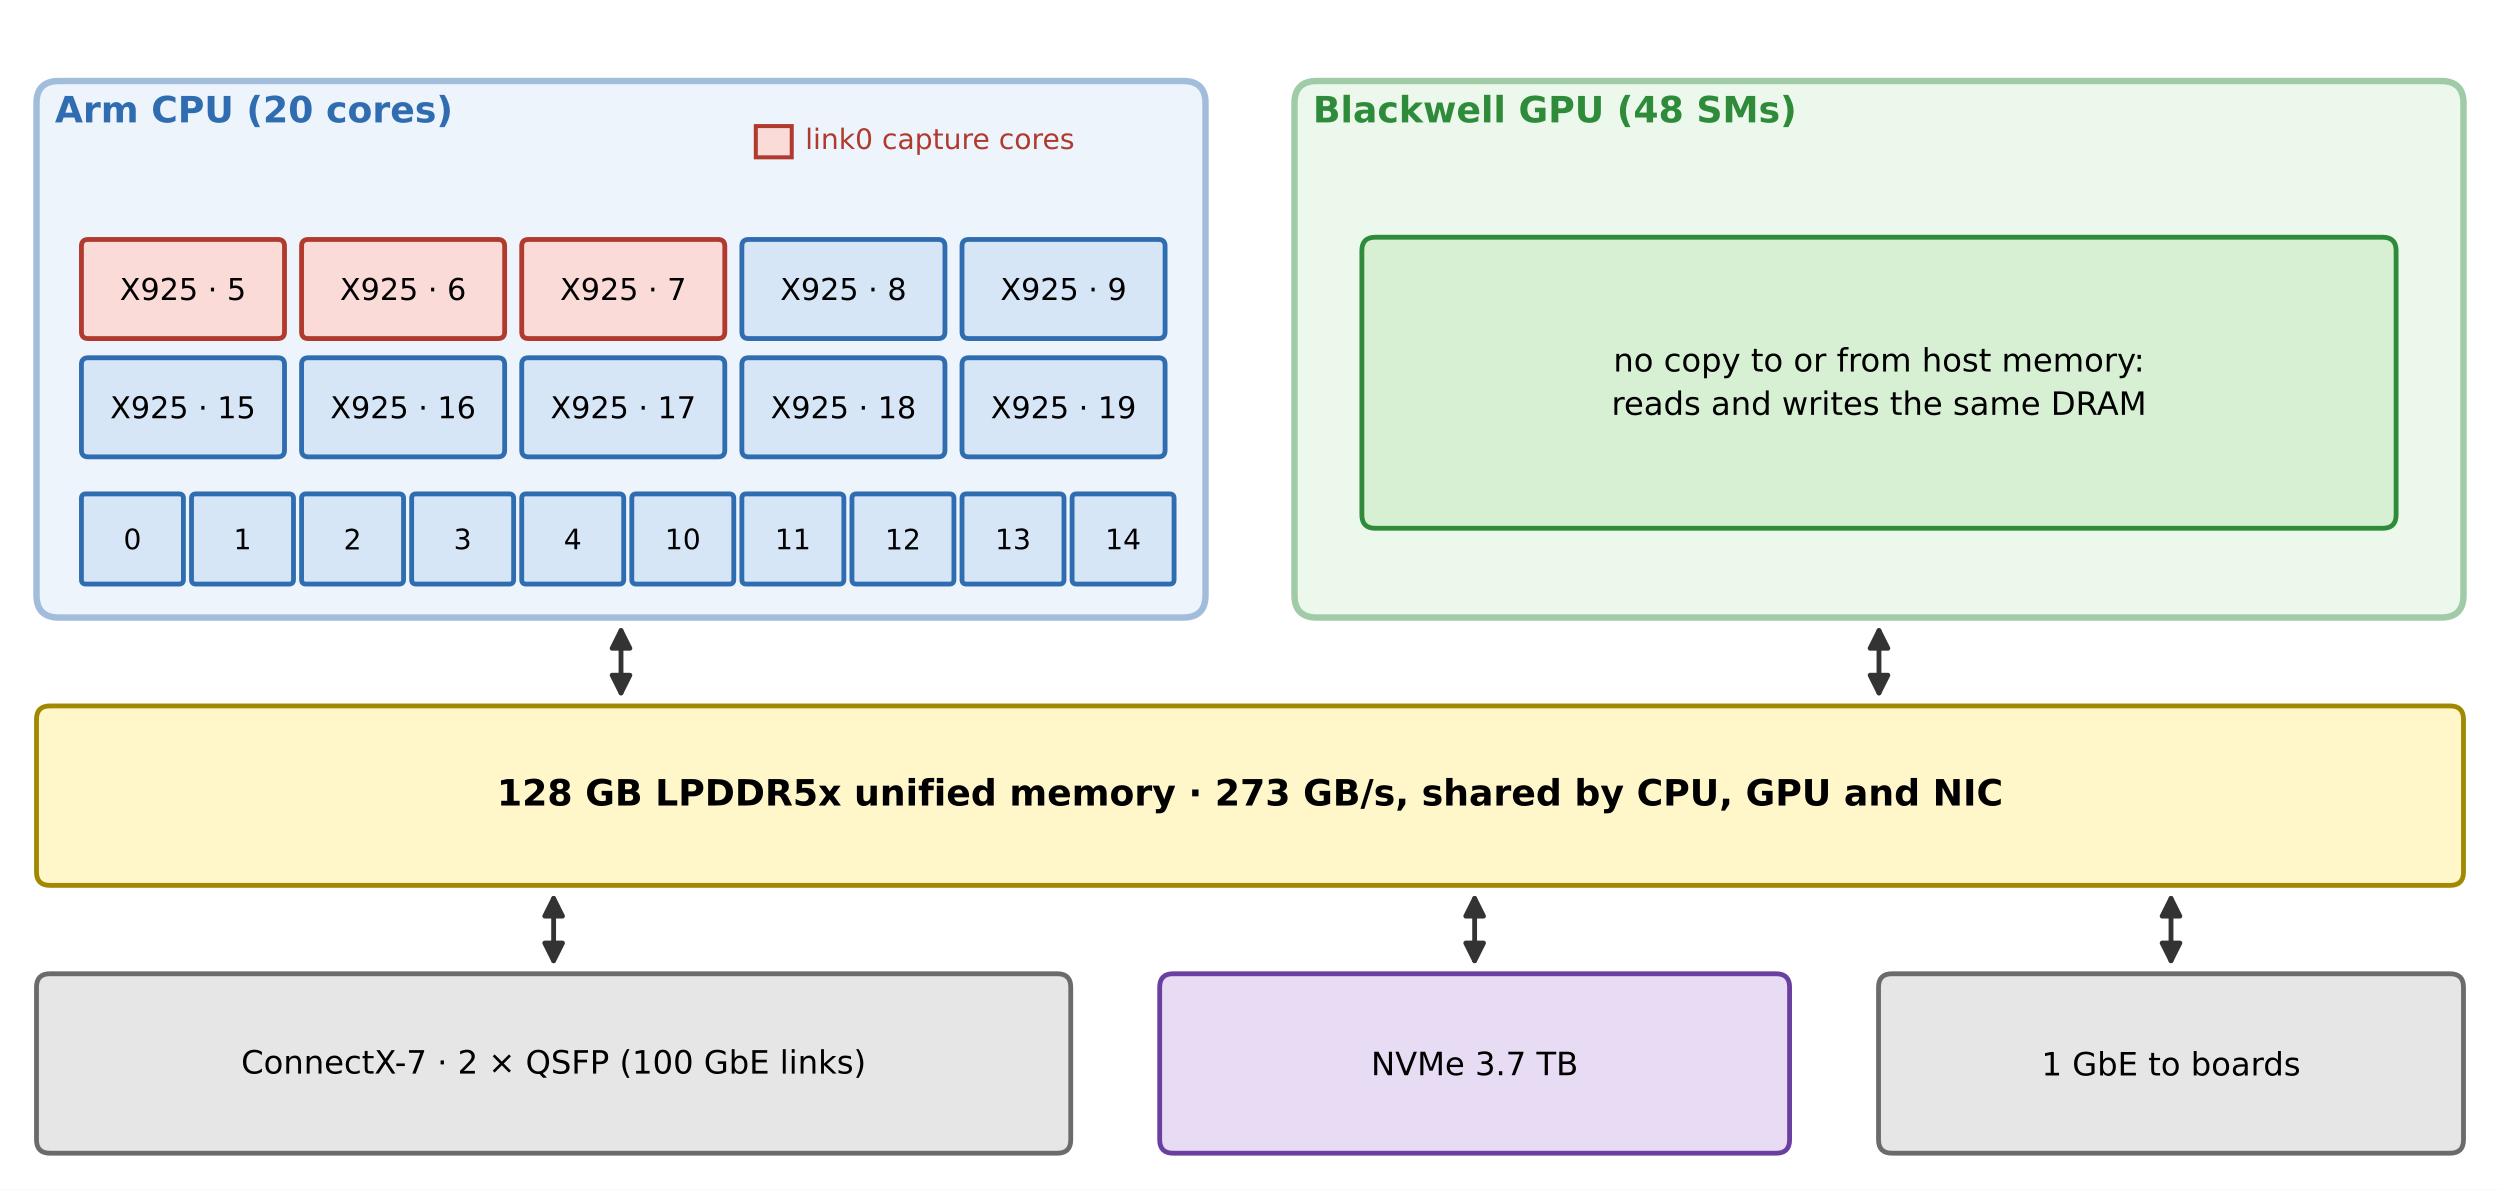
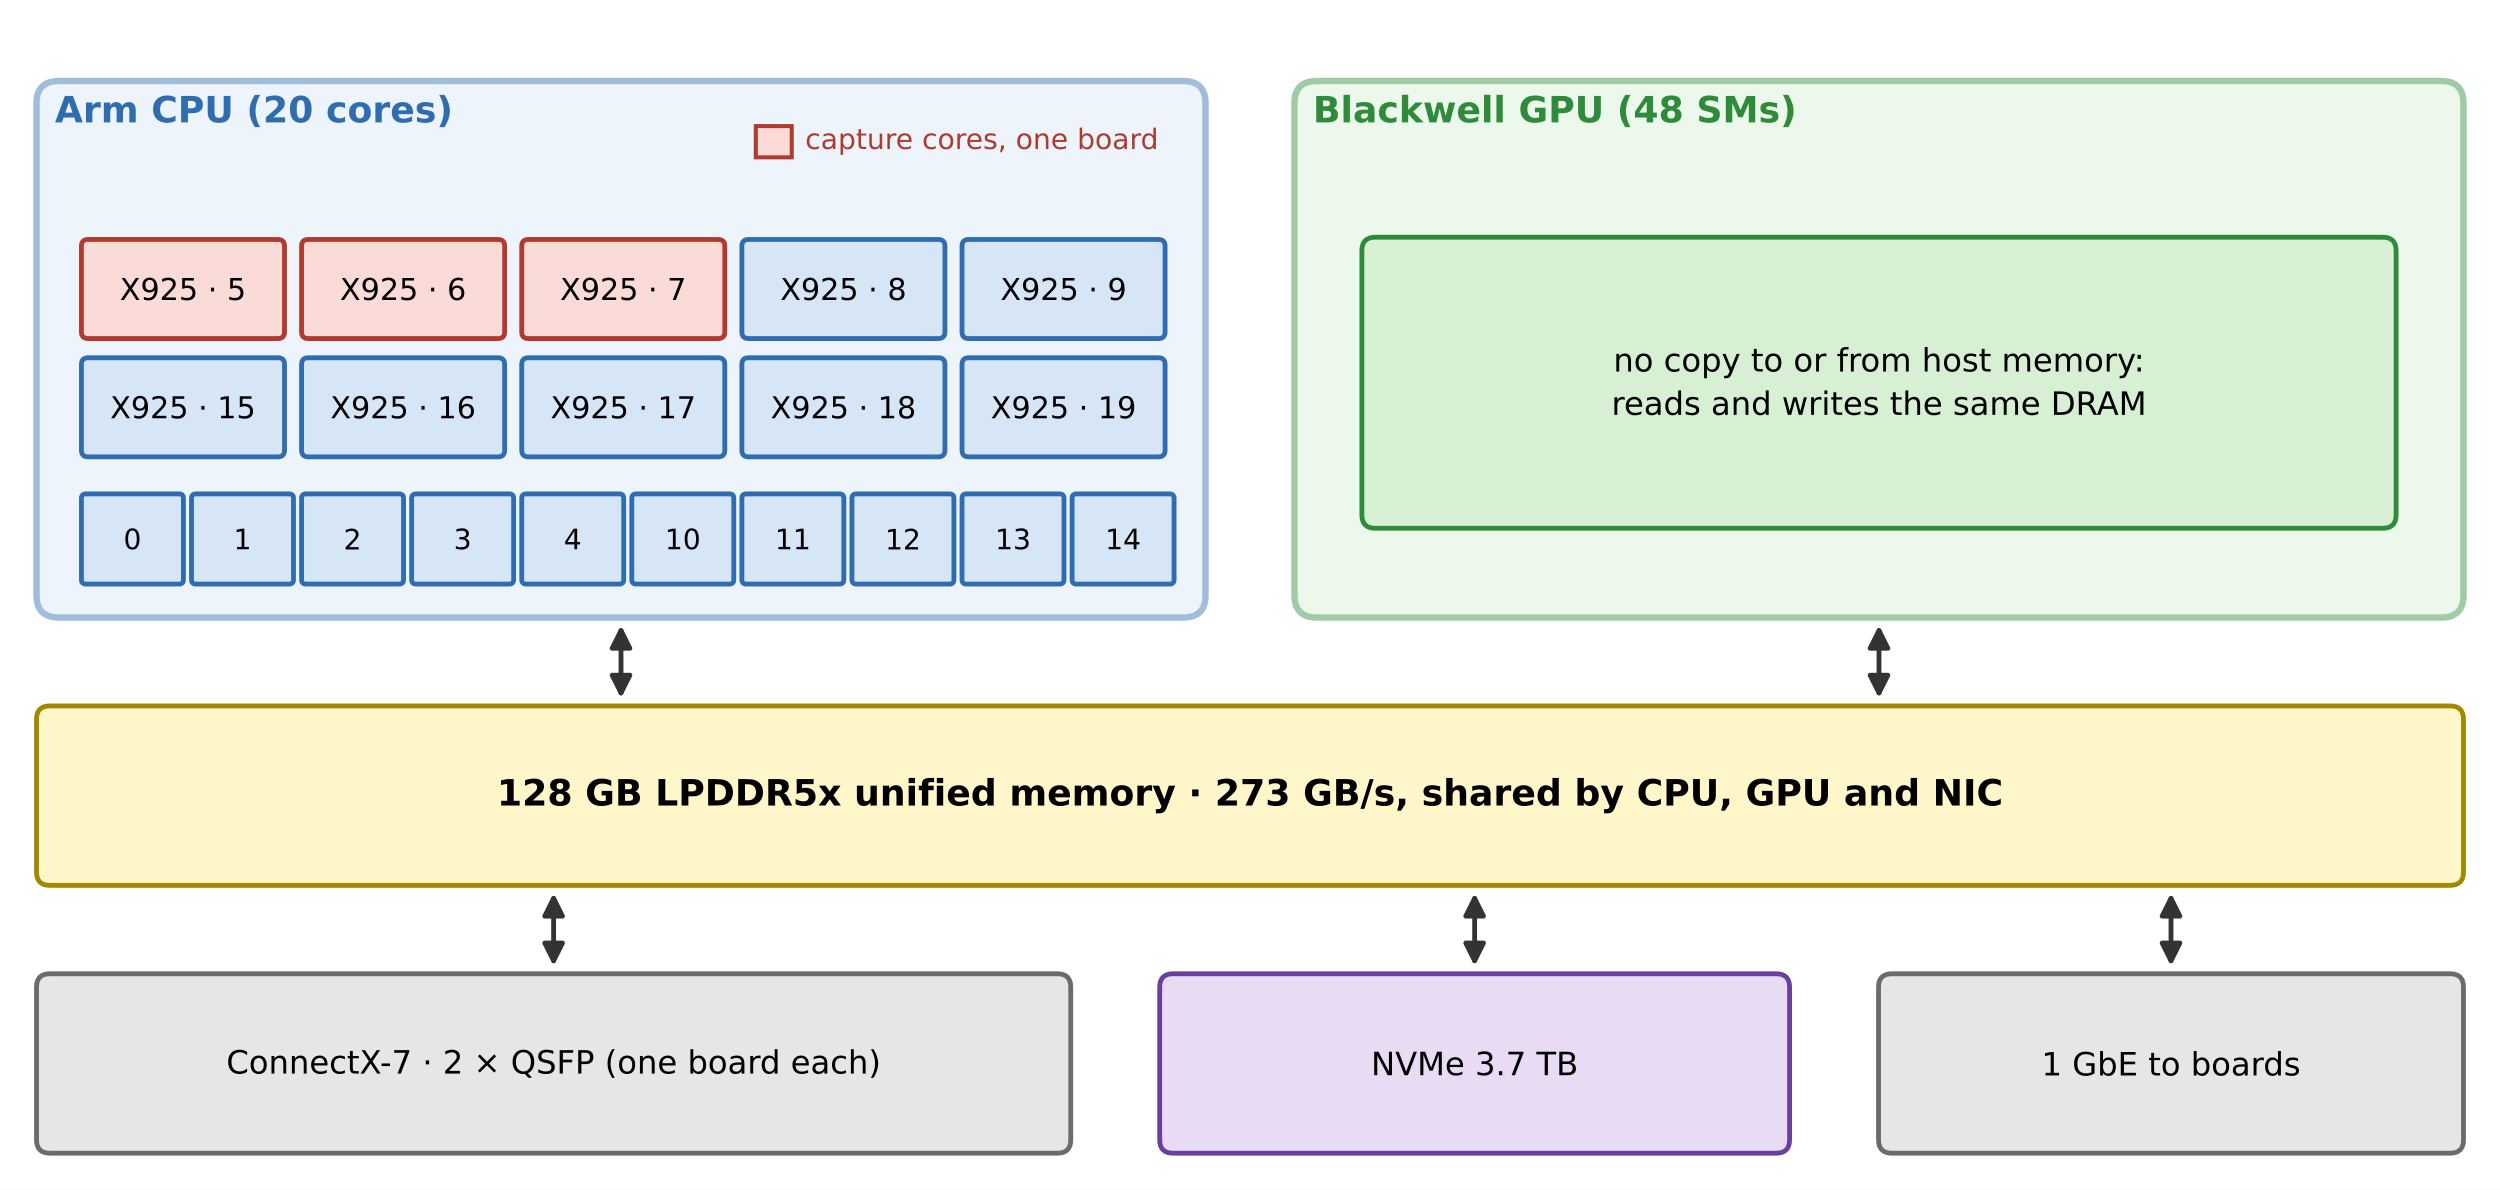
<svg xmlns="http://www.w3.org/2000/svg" xml:space="preserve" width="621pt" height="295.488pt" viewBox="0 0 621 295.488" version="1.1">
  <defs>
    <style type="text/css">*{stroke-linejoin: round; stroke-linecap: butt}</style>
  </defs>
  <g id="figure_1">
    <g id="patch_1">
      <path d="M 0 295.488  L 621 295.488  L 621 0  L 0 0  z " style="fill: #ffffff" />
    </g>
    <g id="axes_1">
      <g id="patch_2">
-         <path d="M 14.648 153.399  L 293.872 153.399  Q 299.452 153.399 299.452 147.855  L 299.452 25.665  Q 299.452 20.121 293.872 20.121  L 14.648 20.121  Q 9.068 20.121 9.068 25.665  L 9.068 147.855  Q 9.068 153.399 14.648 153.399  z " clip-path="url(#p9719fe77f3)" style="fill: #d6e6f7; opacity: 0.45; stroke: #2f6db0; stroke-width: 1.6; stroke-linejoin: miter" />
+         <path d="M 14.648 153.399  L 293.872 153.399  Q 299.452 153.399 299.452 147.855  L 299.452 25.665  Q 299.452 20.121 293.872 20.121  L 14.648 20.121  Q 9.068 20.121 9.068 25.665  L 9.068 147.855  Q 9.068 153.399 14.648 153.399  z " clip-path="url(#pc5ff3f2d1a)" style="fill: #d6e6f7; opacity: 0.45; stroke: #2f6db0; stroke-width: 1.6; stroke-linejoin: miter" />
      </g>
      <g id="patch_3">
-         <path d="M 21.902 84.099  L 68.998 84.099  Q 70.672 84.099 70.672 82.436  L 70.672 61.147  Q 70.672 59.484 68.998 59.484  L 21.902 59.484  Q 20.228 59.484 20.228 61.147  L 20.228 82.436  Q 20.228 84.099 21.902 84.099  z " clip-path="url(#p9719fe77f3)" style="fill: #fadbd8; stroke: #b03a2e; stroke-width: 1.2; stroke-linejoin: miter" />
+         <path d="M 21.902 84.099  L 68.998 84.099  Q 70.672 84.099 70.672 82.436  L 70.672 61.147  Q 70.672 59.484 68.998 59.484  L 21.902 59.484  Q 20.228 59.484 20.228 61.147  L 20.228 82.436  Q 20.228 84.099 21.902 84.099  z " clip-path="url(#pc5ff3f2d1a)" style="fill: #fadbd8; stroke: #b03a2e; stroke-width: 1.2; stroke-linejoin: miter" />
      </g>
      <g id="patch_4">
-         <path d="M 76.586 84.099  L 123.682 84.099  Q 125.356 84.099 125.356 82.436  L 125.356 61.147  Q 125.356 59.484 123.682 59.484  L 76.586 59.484  Q 74.912 59.484 74.912 61.147  L 74.912 82.436  Q 74.912 84.099 76.586 84.099  z " clip-path="url(#p9719fe77f3)" style="fill: #fadbd8; stroke: #b03a2e; stroke-width: 1.2; stroke-linejoin: miter" />
+         <path d="M 76.586 84.099  L 123.682 84.099  Q 125.356 84.099 125.356 82.436  L 125.356 61.147  Q 125.356 59.484 123.682 59.484  L 76.586 59.484  Q 74.912 59.484 74.912 61.147  L 74.912 82.436  Q 74.912 84.099 76.586 84.099  z " clip-path="url(#pc5ff3f2d1a)" style="fill: #fadbd8; stroke: #b03a2e; stroke-width: 1.2; stroke-linejoin: miter" />
      </g>
      <g id="patch_5">
-         <path d="M 131.27 84.099  L 178.366 84.099  Q 180.04 84.099 180.04 82.436  L 180.04 61.147  Q 180.04 59.484 178.366 59.484  L 131.27 59.484  Q 129.596 59.484 129.596 61.147  L 129.596 82.436  Q 129.596 84.099 131.27 84.099  z " clip-path="url(#p9719fe77f3)" style="fill: #fadbd8; stroke: #b03a2e; stroke-width: 1.2; stroke-linejoin: miter" />
+         <path d="M 131.27 84.099  L 178.366 84.099  Q 180.04 84.099 180.04 82.436  L 180.04 61.147  Q 180.04 59.484 178.366 59.484  L 131.27 59.484  Q 129.596 59.484 129.596 61.147  L 129.596 82.436  Q 129.596 84.099 131.27 84.099  z " clip-path="url(#pc5ff3f2d1a)" style="fill: #fadbd8; stroke: #b03a2e; stroke-width: 1.2; stroke-linejoin: miter" />
      </g>
      <g id="patch_6">
-         <path d="M 185.954 84.099  L 233.05 84.099  Q 234.724 84.099 234.724 82.436  L 234.724 61.147  Q 234.724 59.484 233.05 59.484  L 185.954 59.484  Q 184.28 59.484 184.28 61.147  L 184.28 82.436  Q 184.28 84.099 185.954 84.099  z " clip-path="url(#p9719fe77f3)" style="fill: #d6e6f7; stroke: #2f6db0; stroke-width: 1.2; stroke-linejoin: miter" />
+         <path d="M 185.954 84.099  L 233.05 84.099  Q 234.724 84.099 234.724 82.436  L 234.724 61.147  Q 234.724 59.484 233.05 59.484  L 185.954 59.484  Q 184.28 59.484 184.28 61.147  L 184.28 82.436  Q 184.28 84.099 185.954 84.099  z " clip-path="url(#pc5ff3f2d1a)" style="fill: #d6e6f7; stroke: #2f6db0; stroke-width: 1.2; stroke-linejoin: miter" />
      </g>
      <g id="patch_7">
-         <path d="M 240.638 84.099  L 287.734 84.099  Q 289.408 84.099 289.408 82.436  L 289.408 61.147  Q 289.408 59.484 287.734 59.484  L 240.638 59.484  Q 238.964 59.484 238.964 61.147  L 238.964 82.436  Q 238.964 84.099 240.638 84.099  z " clip-path="url(#p9719fe77f3)" style="fill: #d6e6f7; stroke: #2f6db0; stroke-width: 1.2; stroke-linejoin: miter" />
+         <path d="M 240.638 84.099  L 287.734 84.099  Q 289.408 84.099 289.408 82.436  L 289.408 61.147  Q 289.408 59.484 287.734 59.484  L 240.638 59.484  Q 238.964 59.484 238.964 61.147  L 238.964 82.436  Q 238.964 84.099 240.638 84.099  z " clip-path="url(#pc5ff3f2d1a)" style="fill: #d6e6f7; stroke: #2f6db0; stroke-width: 1.2; stroke-linejoin: miter" />
      </g>
      <g id="patch_8">
-         <path d="M 21.902 113.482  L 68.998 113.482  Q 70.672 113.482 70.672 111.819  L 70.672 90.53  Q 70.672 88.867 68.998 88.867  L 21.902 88.867  Q 20.228 88.867 20.228 90.53  L 20.228 111.819  Q 20.228 113.482 21.902 113.482  z " clip-path="url(#p9719fe77f3)" style="fill: #d6e6f7; stroke: #2f6db0; stroke-width: 1.2; stroke-linejoin: miter" />
+         <path d="M 21.902 113.482  L 68.998 113.482  Q 70.672 113.482 70.672 111.819  L 70.672 90.53  Q 70.672 88.867 68.998 88.867  L 21.902 88.867  Q 20.228 88.867 20.228 90.53  L 20.228 111.819  Q 20.228 113.482 21.902 113.482  z " clip-path="url(#pc5ff3f2d1a)" style="fill: #d6e6f7; stroke: #2f6db0; stroke-width: 1.2; stroke-linejoin: miter" />
      </g>
      <g id="patch_9">
-         <path d="M 76.586 113.482  L 123.682 113.482  Q 125.356 113.482 125.356 111.819  L 125.356 90.53  Q 125.356 88.867 123.682 88.867  L 76.586 88.867  Q 74.912 88.867 74.912 90.53  L 74.912 111.819  Q 74.912 113.482 76.586 113.482  z " clip-path="url(#p9719fe77f3)" style="fill: #d6e6f7; stroke: #2f6db0; stroke-width: 1.2; stroke-linejoin: miter" />
+         <path d="M 76.586 113.482  L 123.682 113.482  Q 125.356 113.482 125.356 111.819  L 125.356 90.53  Q 125.356 88.867 123.682 88.867  L 76.586 88.867  Q 74.912 88.867 74.912 90.53  L 74.912 111.819  Q 74.912 113.482 76.586 113.482  z " clip-path="url(#pc5ff3f2d1a)" style="fill: #d6e6f7; stroke: #2f6db0; stroke-width: 1.2; stroke-linejoin: miter" />
      </g>
      <g id="patch_10">
-         <path d="M 131.27 113.482  L 178.366 113.482  Q 180.04 113.482 180.04 111.819  L 180.04 90.53  Q 180.04 88.867 178.366 88.867  L 131.27 88.867  Q 129.596 88.867 129.596 90.53  L 129.596 111.819  Q 129.596 113.482 131.27 113.482  z " clip-path="url(#p9719fe77f3)" style="fill: #d6e6f7; stroke: #2f6db0; stroke-width: 1.2; stroke-linejoin: miter" />
+         <path d="M 131.27 113.482  L 178.366 113.482  Q 180.04 113.482 180.04 111.819  L 180.04 90.53  Q 180.04 88.867 178.366 88.867  L 131.27 88.867  Q 129.596 88.867 129.596 90.53  L 129.596 111.819  Q 129.596 113.482 131.27 113.482  z " clip-path="url(#pc5ff3f2d1a)" style="fill: #d6e6f7; stroke: #2f6db0; stroke-width: 1.2; stroke-linejoin: miter" />
      </g>
      <g id="patch_11">
-         <path d="M 185.954 113.482  L 233.05 113.482  Q 234.724 113.482 234.724 111.819  L 234.724 90.53  Q 234.724 88.867 233.05 88.867  L 185.954 88.867  Q 184.28 88.867 184.28 90.53  L 184.28 111.819  Q 184.28 113.482 185.954 113.482  z " clip-path="url(#p9719fe77f3)" style="fill: #d6e6f7; stroke: #2f6db0; stroke-width: 1.2; stroke-linejoin: miter" />
+         <path d="M 185.954 113.482  L 233.05 113.482  Q 234.724 113.482 234.724 111.819  L 234.724 90.53  Q 234.724 88.867 233.05 88.867  L 185.954 88.867  Q 184.28 88.867 184.28 90.53  L 184.28 111.819  Q 184.28 113.482 185.954 113.482  z " clip-path="url(#pc5ff3f2d1a)" style="fill: #d6e6f7; stroke: #2f6db0; stroke-width: 1.2; stroke-linejoin: miter" />
      </g>
      <g id="patch_12">
-         <path d="M 240.638 113.482  L 287.734 113.482  Q 289.408 113.482 289.408 111.819  L 289.408 90.53  Q 289.408 88.867 287.734 88.867  L 240.638 88.867  Q 238.964 88.867 238.964 90.53  L 238.964 111.819  Q 238.964 113.482 240.638 113.482  z " clip-path="url(#p9719fe77f3)" style="fill: #d6e6f7; stroke: #2f6db0; stroke-width: 1.2; stroke-linejoin: miter" />
+         <path d="M 240.638 113.482  L 287.734 113.482  Q 289.408 113.482 289.408 111.819  L 289.408 90.53  Q 289.408 88.867 287.734 88.867  L 240.638 88.867  Q 238.964 88.867 238.964 90.53  L 238.964 111.819  Q 238.964 113.482 240.638 113.482  z " clip-path="url(#pc5ff3f2d1a)" style="fill: #d6e6f7; stroke: #2f6db0; stroke-width: 1.2; stroke-linejoin: miter" />
      </g>
      <g id="patch_13">
-         <path d="M 21.344 145.083  L 44.446 145.083  Q 45.562 145.083 45.562 143.974  L 45.562 123.794  Q 45.562 122.685 44.446 122.685  L 21.344 122.685  Q 20.228 122.685 20.228 123.794  L 20.228 143.974  Q 20.228 145.083 21.344 145.083  z " clip-path="url(#p9719fe77f3)" style="fill: #d6e6f7; stroke: #2f6db0; stroke-width: 1.2; stroke-linejoin: miter" />
+         <path d="M 21.344 145.083  L 44.446 145.083  Q 45.562 145.083 45.562 143.974  L 45.562 123.794  Q 45.562 122.685 44.446 122.685  L 21.344 122.685  Q 20.228 122.685 20.228 123.794  L 20.228 143.974  Q 20.228 145.083 21.344 145.083  z " clip-path="url(#pc5ff3f2d1a)" style="fill: #d6e6f7; stroke: #2f6db0; stroke-width: 1.2; stroke-linejoin: miter" />
      </g>
      <g id="patch_14">
-         <path d="M 48.686 145.083  L 71.788 145.083  Q 72.904 145.083 72.904 143.974  L 72.904 123.794  Q 72.904 122.685 71.788 122.685  L 48.686 122.685  Q 47.57 122.685 47.57 123.794  L 47.57 143.974  Q 47.57 145.083 48.686 145.083  z " clip-path="url(#p9719fe77f3)" style="fill: #d6e6f7; stroke: #2f6db0; stroke-width: 1.2; stroke-linejoin: miter" />
+         <path d="M 48.686 145.083  L 71.788 145.083  Q 72.904 145.083 72.904 143.974  L 72.904 123.794  Q 72.904 122.685 71.788 122.685  L 48.686 122.685  Q 47.57 122.685 47.57 123.794  L 47.57 143.974  Q 47.57 145.083 48.686 145.083  z " clip-path="url(#pc5ff3f2d1a)" style="fill: #d6e6f7; stroke: #2f6db0; stroke-width: 1.2; stroke-linejoin: miter" />
      </g>
      <g id="patch_15">
-         <path d="M 76.028 145.083  L 99.13 145.083  Q 100.246 145.083 100.246 143.974  L 100.246 123.794  Q 100.246 122.685 99.13 122.685  L 76.028 122.685  Q 74.912 122.685 74.912 123.794  L 74.912 143.974  Q 74.912 145.083 76.028 145.083  z " clip-path="url(#p9719fe77f3)" style="fill: #d6e6f7; stroke: #2f6db0; stroke-width: 1.2; stroke-linejoin: miter" />
+         <path d="M 76.028 145.083  L 99.13 145.083  Q 100.246 145.083 100.246 143.974  L 100.246 123.794  Q 100.246 122.685 99.13 122.685  L 76.028 122.685  Q 74.912 122.685 74.912 123.794  L 74.912 143.974  Q 74.912 145.083 76.028 145.083  z " clip-path="url(#pc5ff3f2d1a)" style="fill: #d6e6f7; stroke: #2f6db0; stroke-width: 1.2; stroke-linejoin: miter" />
      </g>
      <g id="patch_16">
-         <path d="M 103.37 145.083  L 126.472 145.083  Q 127.588 145.083 127.588 143.974  L 127.588 123.794  Q 127.588 122.685 126.472 122.685  L 103.37 122.685  Q 102.254 122.685 102.254 123.794  L 102.254 143.974  Q 102.254 145.083 103.37 145.083  z " clip-path="url(#p9719fe77f3)" style="fill: #d6e6f7; stroke: #2f6db0; stroke-width: 1.2; stroke-linejoin: miter" />
+         <path d="M 103.37 145.083  L 126.472 145.083  Q 127.588 145.083 127.588 143.974  L 127.588 123.794  Q 127.588 122.685 126.472 122.685  L 103.37 122.685  Q 102.254 122.685 102.254 123.794  L 102.254 143.974  Q 102.254 145.083 103.37 145.083  z " clip-path="url(#pc5ff3f2d1a)" style="fill: #d6e6f7; stroke: #2f6db0; stroke-width: 1.2; stroke-linejoin: miter" />
      </g>
      <g id="patch_17">
-         <path d="M 130.712 145.083  L 153.814 145.083  Q 154.93 145.083 154.93 143.974  L 154.93 123.794  Q 154.93 122.685 153.814 122.685  L 130.712 122.685  Q 129.596 122.685 129.596 123.794  L 129.596 143.974  Q 129.596 145.083 130.712 145.083  z " clip-path="url(#p9719fe77f3)" style="fill: #d6e6f7; stroke: #2f6db0; stroke-width: 1.2; stroke-linejoin: miter" />
+         <path d="M 130.712 145.083  L 153.814 145.083  Q 154.93 145.083 154.93 143.974  L 154.93 123.794  Q 154.93 122.685 153.814 122.685  L 130.712 122.685  Q 129.596 122.685 129.596 123.794  L 129.596 143.974  Q 129.596 145.083 130.712 145.083  z " clip-path="url(#pc5ff3f2d1a)" style="fill: #d6e6f7; stroke: #2f6db0; stroke-width: 1.2; stroke-linejoin: miter" />
      </g>
      <g id="patch_18">
-         <path d="M 158.054 145.083  L 181.156 145.083  Q 182.272 145.083 182.272 143.974  L 182.272 123.794  Q 182.272 122.685 181.156 122.685  L 158.054 122.685  Q 156.938 122.685 156.938 123.794  L 156.938 143.974  Q 156.938 145.083 158.054 145.083  z " clip-path="url(#p9719fe77f3)" style="fill: #d6e6f7; stroke: #2f6db0; stroke-width: 1.2; stroke-linejoin: miter" />
+         <path d="M 158.054 145.083  L 181.156 145.083  Q 182.272 145.083 182.272 143.974  L 182.272 123.794  Q 182.272 122.685 181.156 122.685  L 158.054 122.685  Q 156.938 122.685 156.938 123.794  L 156.938 143.974  Q 156.938 145.083 158.054 145.083  z " clip-path="url(#pc5ff3f2d1a)" style="fill: #d6e6f7; stroke: #2f6db0; stroke-width: 1.2; stroke-linejoin: miter" />
      </g>
      <g id="patch_19">
-         <path d="M 185.396 145.083  L 208.498 145.083  Q 209.614 145.083 209.614 143.974  L 209.614 123.794  Q 209.614 122.685 208.498 122.685  L 185.396 122.685  Q 184.28 122.685 184.28 123.794  L 184.28 143.974  Q 184.28 145.083 185.396 145.083  z " clip-path="url(#p9719fe77f3)" style="fill: #d6e6f7; stroke: #2f6db0; stroke-width: 1.2; stroke-linejoin: miter" />
+         <path d="M 185.396 145.083  L 208.498 145.083  Q 209.614 145.083 209.614 143.974  L 209.614 123.794  Q 209.614 122.685 208.498 122.685  L 185.396 122.685  Q 184.28 122.685 184.28 123.794  L 184.28 143.974  Q 184.28 145.083 185.396 145.083  z " clip-path="url(#pc5ff3f2d1a)" style="fill: #d6e6f7; stroke: #2f6db0; stroke-width: 1.2; stroke-linejoin: miter" />
      </g>
      <g id="patch_20">
-         <path d="M 212.738 145.083  L 235.84 145.083  Q 236.956 145.083 236.956 143.974  L 236.956 123.794  Q 236.956 122.685 235.84 122.685  L 212.738 122.685  Q 211.622 122.685 211.622 123.794  L 211.622 143.974  Q 211.622 145.083 212.738 145.083  z " clip-path="url(#p9719fe77f3)" style="fill: #d6e6f7; stroke: #2f6db0; stroke-width: 1.2; stroke-linejoin: miter" />
+         <path d="M 212.738 145.083  L 235.84 145.083  Q 236.956 145.083 236.956 143.974  L 236.956 123.794  Q 236.956 122.685 235.84 122.685  L 212.738 122.685  Q 211.622 122.685 211.622 123.794  L 211.622 143.974  Q 211.622 145.083 212.738 145.083  z " clip-path="url(#pc5ff3f2d1a)" style="fill: #d6e6f7; stroke: #2f6db0; stroke-width: 1.2; stroke-linejoin: miter" />
      </g>
      <g id="patch_21">
-         <path d="M 240.08 145.083  L 263.182 145.083  Q 264.298 145.083 264.298 143.974  L 264.298 123.794  Q 264.298 122.685 263.182 122.685  L 240.08 122.685  Q 238.964 122.685 238.964 123.794  L 238.964 143.974  Q 238.964 145.083 240.08 145.083  z " clip-path="url(#p9719fe77f3)" style="fill: #d6e6f7; stroke: #2f6db0; stroke-width: 1.2; stroke-linejoin: miter" />
+         <path d="M 240.08 145.083  L 263.182 145.083  Q 264.298 145.083 264.298 143.974  L 264.298 123.794  Q 264.298 122.685 263.182 122.685  L 240.08 122.685  Q 238.964 122.685 238.964 123.794  L 238.964 143.974  Q 238.964 145.083 240.08 145.083  z " clip-path="url(#pc5ff3f2d1a)" style="fill: #d6e6f7; stroke: #2f6db0; stroke-width: 1.2; stroke-linejoin: miter" />
      </g>
      <g id="patch_22">
-         <path d="M 267.422 145.083  L 290.524 145.083  Q 291.64 145.083 291.64 143.974  L 291.64 123.794  Q 291.64 122.685 290.524 122.685  L 267.422 122.685  Q 266.306 122.685 266.306 123.794  L 266.306 143.974  Q 266.306 145.083 267.422 145.083  z " clip-path="url(#p9719fe77f3)" style="fill: #d6e6f7; stroke: #2f6db0; stroke-width: 1.2; stroke-linejoin: miter" />
+         <path d="M 267.422 145.083  L 290.524 145.083  Q 291.64 145.083 291.64 143.974  L 291.64 123.794  Q 291.64 122.685 290.524 122.685  L 267.422 122.685  Q 266.306 122.685 266.306 123.794  L 266.306 143.974  Q 266.306 145.083 267.422 145.083  z " clip-path="url(#pc5ff3f2d1a)" style="fill: #d6e6f7; stroke: #2f6db0; stroke-width: 1.2; stroke-linejoin: miter" />
      </g>
      <g id="patch_23">
-         <path d="M 187.74 39.082  L 196.668 39.082  L 196.668 31.32  L 187.74 31.32  z " clip-path="url(#p9719fe77f3)" style="fill: #fadbd8; stroke: #b03a2e; stroke-linejoin: miter" />
+         <path d="M 187.74 39.082  L 196.668 39.082  L 196.668 31.32  L 187.74 31.32  z " clip-path="url(#pc5ff3f2d1a)" style="fill: #fadbd8; stroke: #b03a2e; stroke-linejoin: miter" />
      </g>
      <g id="patch_24">
-         <path d="M 327.128 153.399  L 606.352 153.399  Q 611.932 153.399 611.932 147.855  L 611.932 25.665  Q 611.932 20.121 606.352 20.121  L 327.128 20.121  Q 321.548 20.121 321.548 25.665  L 321.548 147.855  Q 321.548 153.399 327.128 153.399  z " clip-path="url(#p9719fe77f3)" style="fill: #d7f0d4; opacity: 0.45; stroke: #2e8b3a; stroke-width: 1.6; stroke-linejoin: miter" />
+         <path d="M 327.128 153.399  L 606.352 153.399  Q 611.932 153.399 611.932 147.855  L 611.932 25.665  Q 611.932 20.121 606.352 20.121  L 327.128 20.121  Q 321.548 20.121 321.548 25.665  L 321.548 147.855  Q 321.548 153.399 327.128 153.399  z " clip-path="url(#pc5ff3f2d1a)" style="fill: #d7f0d4; opacity: 0.45; stroke: #2e8b3a; stroke-width: 1.6; stroke-linejoin: miter" />
      </g>
      <g id="patch_25">
-         <path d="M 341.636 131.223  L 591.844 131.223  Q 595.192 131.223 595.192 127.896  L 595.192 62.256  Q 595.192 58.929 591.844 58.929  L 341.636 58.929  Q 338.288 58.929 338.288 62.256  L 338.288 127.896  Q 338.288 131.223 341.636 131.223  z " clip-path="url(#p9719fe77f3)" style="fill: #d7f0d4; stroke: #2e8b3a; stroke-width: 1.2; stroke-linejoin: miter" />
+         <path d="M 341.636 131.223  L 591.844 131.223  Q 595.192 131.223 595.192 127.896  L 595.192 62.256  Q 595.192 58.929 591.844 58.929  L 341.636 58.929  Q 338.288 58.929 338.288 62.256  L 338.288 127.896  Q 338.288 131.223 341.636 131.223  z " clip-path="url(#pc5ff3f2d1a)" style="fill: #d7f0d4; stroke: #2e8b3a; stroke-width: 1.2; stroke-linejoin: miter" />
      </g>
      <g id="patch_26">
-         <path d="M 12.416 219.927  L 608.584 219.927  Q 611.932 219.927 611.932 216.6  L 611.932 178.68  Q 611.932 175.353 608.584 175.353  L 12.416 175.353  Q 9.068 175.353 9.068 178.68  L 9.068 216.6  Q 9.068 219.927 12.416 219.927  z " clip-path="url(#p9719fe77f3)" style="fill: #fff6c9; stroke: #a08800; stroke-width: 1.2; stroke-linejoin: miter" />
+         <path d="M 12.416 219.927  L 608.584 219.927  Q 611.932 219.927 611.932 216.6  L 611.932 178.68  Q 611.932 175.353 608.584 175.353  L 12.416 175.353  Q 9.068 175.353 9.068 178.68  L 9.068 216.6  Q 9.068 219.927 12.416 219.927  z " clip-path="url(#pc5ff3f2d1a)" style="fill: #fff6c9; stroke: #a08800; stroke-width: 1.2; stroke-linejoin: miter" />
      </g>
      <g id="patch_27">
-         <path d="M 12.416 286.455  L 262.624 286.455  Q 265.972 286.455 265.972 283.128  L 265.972 245.208  Q 265.972 241.881 262.624 241.881  L 12.416 241.881  Q 9.068 241.881 9.068 245.208  L 9.068 283.128  Q 9.068 286.455 12.416 286.455  z " clip-path="url(#p9719fe77f3)" style="fill: #e6e6e6; stroke: #6b6b6b; stroke-width: 1.2; stroke-linejoin: miter" />
+         <path d="M 12.416 286.455  L 262.624 286.455  Q 265.972 286.455 265.972 283.128  L 265.972 245.208  Q 265.972 241.881 262.624 241.881  L 12.416 241.881  Q 9.068 241.881 9.068 245.208  L 9.068 283.128  Q 9.068 286.455 12.416 286.455  z " clip-path="url(#pc5ff3f2d1a)" style="fill: #e6e6e6; stroke: #6b6b6b; stroke-width: 1.2; stroke-linejoin: miter" />
      </g>
      <g id="patch_28">
-         <path d="M 291.416 286.455  L 441.184 286.455  Q 444.532 286.455 444.532 283.128  L 444.532 245.208  Q 444.532 241.881 441.184 241.881  L 291.416 241.881  Q 288.068 241.881 288.068 245.208  L 288.068 283.128  Q 288.068 286.455 291.416 286.455  z " clip-path="url(#p9719fe77f3)" style="fill: #e8dcf4; stroke: #6b3fa0; stroke-width: 1.2; stroke-linejoin: miter" />
+         <path d="M 291.416 286.455  L 441.184 286.455  Q 444.532 286.455 444.532 283.128  L 444.532 245.208  Q 444.532 241.881 441.184 241.881  L 291.416 241.881  Q 288.068 241.881 288.068 245.208  L 288.068 283.128  Q 288.068 286.455 291.416 286.455  z " clip-path="url(#pc5ff3f2d1a)" style="fill: #e8dcf4; stroke: #6b3fa0; stroke-width: 1.2; stroke-linejoin: miter" />
      </g>
      <g id="patch_29">
-         <path d="M 469.976 286.455  L 608.584 286.455  Q 611.932 286.455 611.932 283.128  L 611.932 245.208  Q 611.932 241.881 608.584 241.881  L 469.976 241.881  Q 466.628 241.881 466.628 245.208  L 466.628 283.128  Q 466.628 286.455 469.976 286.455  z " clip-path="url(#p9719fe77f3)" style="fill: #e6e6e6; stroke: #6b6b6b; stroke-width: 1.2; stroke-linejoin: miter" />
+         <path d="M 469.976 286.455  L 608.584 286.455  Q 611.932 286.455 611.932 283.128  L 611.932 245.208  Q 611.932 241.881 608.584 241.881  L 469.976 241.881  Q 466.628 241.881 466.628 245.208  L 466.628 283.128  Q 466.628 286.455 469.976 286.455  z " clip-path="url(#pc5ff3f2d1a)" style="fill: #e6e6e6; stroke: #6b6b6b; stroke-width: 1.2; stroke-linejoin: miter" />
      </g>
      <g id="patch_30">
-         <path d="M 137.52 238.65  Q 137.52 230.906 137.52 223.162  " clip-path="url(#p9719fe77f3)" style="fill: none; stroke: #333333; stroke-width: 1.2; stroke-linecap: round" />
-         <path d="M 139.72 234.25  L 137.52 238.65  L 135.32 234.25  z " clip-path="url(#p9719fe77f3)" style="fill: #333333; stroke: #333333; stroke-width: 1.2; stroke-linecap: round" />
-         <path d="M 135.32 227.562  L 137.52 223.162  L 139.72 227.562  z " clip-path="url(#p9719fe77f3)" style="fill: #333333; stroke: #333333; stroke-width: 1.2; stroke-linecap: round" />
+         <path d="M 137.52 238.65  Q 137.52 230.906 137.52 223.162  " clip-path="url(#pc5ff3f2d1a)" style="fill: none; stroke: #333333; stroke-width: 1.2; stroke-linecap: round" />
+         <path d="M 139.72 234.25  L 137.52 238.65  L 135.32 234.25  z " clip-path="url(#pc5ff3f2d1a)" style="fill: #333333; stroke: #333333; stroke-width: 1.2; stroke-linecap: round" />
+         <path d="M 135.32 227.562  L 137.52 223.162  L 139.72 227.562  z " clip-path="url(#pc5ff3f2d1a)" style="fill: #333333; stroke: #333333; stroke-width: 1.2; stroke-linecap: round" />
      </g>
      <g id="patch_31">
-         <path d="M 366.3 238.65  Q 366.3 230.906 366.3 223.162  " clip-path="url(#p9719fe77f3)" style="fill: none; stroke: #333333; stroke-width: 1.2; stroke-linecap: round" />
-         <path d="M 368.5 234.25  L 366.3 238.65  L 364.1 234.25  z " clip-path="url(#p9719fe77f3)" style="fill: #333333; stroke: #333333; stroke-width: 1.2; stroke-linecap: round" />
-         <path d="M 364.1 227.562  L 366.3 223.162  L 368.5 227.562  z " clip-path="url(#p9719fe77f3)" style="fill: #333333; stroke: #333333; stroke-width: 1.2; stroke-linecap: round" />
+         <path d="M 366.3 238.65  Q 366.3 230.906 366.3 223.162  " clip-path="url(#pc5ff3f2d1a)" style="fill: none; stroke: #333333; stroke-width: 1.2; stroke-linecap: round" />
+         <path d="M 368.5 234.25  L 366.3 238.65  L 364.1 234.25  z " clip-path="url(#pc5ff3f2d1a)" style="fill: #333333; stroke: #333333; stroke-width: 1.2; stroke-linecap: round" />
+         <path d="M 364.1 227.562  L 366.3 223.162  L 368.5 227.562  z " clip-path="url(#pc5ff3f2d1a)" style="fill: #333333; stroke: #333333; stroke-width: 1.2; stroke-linecap: round" />
      </g>
      <g id="patch_32">
-         <path d="M 539.28 238.65  Q 539.28 230.906 539.28 223.162  " clip-path="url(#p9719fe77f3)" style="fill: none; stroke: #333333; stroke-width: 1.2; stroke-linecap: round" />
-         <path d="M 541.48 234.25  L 539.28 238.65  L 537.08 234.25  z " clip-path="url(#p9719fe77f3)" style="fill: #333333; stroke: #333333; stroke-width: 1.2; stroke-linecap: round" />
-         <path d="M 537.08 227.562  L 539.28 223.162  L 541.48 227.562  z " clip-path="url(#p9719fe77f3)" style="fill: #333333; stroke: #333333; stroke-width: 1.2; stroke-linecap: round" />
+         <path d="M 539.28 238.65  Q 539.28 230.906 539.28 223.162  " clip-path="url(#pc5ff3f2d1a)" style="fill: none; stroke: #333333; stroke-width: 1.2; stroke-linecap: round" />
+         <path d="M 541.48 234.25  L 539.28 238.65  L 537.08 234.25  z " clip-path="url(#pc5ff3f2d1a)" style="fill: #333333; stroke: #333333; stroke-width: 1.2; stroke-linecap: round" />
+         <path d="M 537.08 227.562  L 539.28 223.162  L 541.48 227.562  z " clip-path="url(#pc5ff3f2d1a)" style="fill: #333333; stroke: #333333; stroke-width: 1.2; stroke-linecap: round" />
      </g>
      <g id="patch_33">
-         <path d="M 154.26 172.122  Q 154.26 164.378 154.26 156.634  " clip-path="url(#p9719fe77f3)" style="fill: none; stroke: #333333; stroke-width: 1.2; stroke-linecap: round" />
-         <path d="M 156.46 167.722  L 154.26 172.122  L 152.06 167.722  z " clip-path="url(#p9719fe77f3)" style="fill: #333333; stroke: #333333; stroke-width: 1.2; stroke-linecap: round" />
-         <path d="M 152.06 161.034  L 154.26 156.634  L 156.46 161.034  z " clip-path="url(#p9719fe77f3)" style="fill: #333333; stroke: #333333; stroke-width: 1.2; stroke-linecap: round" />
+         <path d="M 154.26 172.122  Q 154.26 164.378 154.26 156.634  " clip-path="url(#pc5ff3f2d1a)" style="fill: none; stroke: #333333; stroke-width: 1.2; stroke-linecap: round" />
+         <path d="M 156.46 167.722  L 154.26 172.122  L 152.06 167.722  z " clip-path="url(#pc5ff3f2d1a)" style="fill: #333333; stroke: #333333; stroke-width: 1.2; stroke-linecap: round" />
+         <path d="M 152.06 161.034  L 154.26 156.634  L 156.46 161.034  z " clip-path="url(#pc5ff3f2d1a)" style="fill: #333333; stroke: #333333; stroke-width: 1.2; stroke-linecap: round" />
      </g>
      <g id="patch_34">
-         <path d="M 466.74 172.122  Q 466.74 164.378 466.74 156.634  " clip-path="url(#p9719fe77f3)" style="fill: none; stroke: #333333; stroke-width: 1.2; stroke-linecap: round" />
-         <path d="M 468.94 167.722  L 466.74 172.122  L 464.54 167.722  z " clip-path="url(#p9719fe77f3)" style="fill: #333333; stroke: #333333; stroke-width: 1.2; stroke-linecap: round" />
-         <path d="M 464.54 161.034  L 466.74 156.634  L 468.94 161.034  z " clip-path="url(#p9719fe77f3)" style="fill: #333333; stroke: #333333; stroke-width: 1.2; stroke-linecap: round" />
+         <path d="M 466.74 172.122  Q 466.74 164.378 466.74 156.634  " clip-path="url(#pc5ff3f2d1a)" style="fill: none; stroke: #333333; stroke-width: 1.2; stroke-linecap: round" />
+         <path d="M 468.94 167.722  L 466.74 172.122  L 464.54 167.722  z " clip-path="url(#pc5ff3f2d1a)" style="fill: #333333; stroke: #333333; stroke-width: 1.2; stroke-linecap: round" />
+         <path d="M 464.54 161.034  L 466.74 156.634  L 468.94 161.034  z " clip-path="url(#pc5ff3f2d1a)" style="fill: #333333; stroke: #333333; stroke-width: 1.2; stroke-linecap: round" />
      </g>
      <g id="text_1">
        <text style="font-weight: 700; font-size: 9px; font-family: 'DejaVu Sans'; text-anchor: start; fill: #2f6db0" x="13.644" y="30.396" transform="rotate(-0 13.644 30.39629)">Arm CPU (20 cores)</text>
      </g>
      <g id="text_2">
        <text style="font-size: 7.5px; font-family: 'DejaVu Sans'; text-anchor: middle" x="45.45" y="74.521" transform="rotate(-0 45.45 74.52108)">X925 · 5</text>
      </g>
      <g id="text_3">
        <text style="font-size: 7.5px; font-family: 'DejaVu Sans'; text-anchor: middle" x="100.134" y="74.521" transform="rotate(-0 100.134 74.52108)">X925 · 6</text>
      </g>
      <g id="text_4">
        <text style="font-size: 7.5px; font-family: 'DejaVu Sans'; text-anchor: middle" x="154.818" y="74.521" transform="rotate(-0 154.818 74.52108)">X925 · 7</text>
      </g>
      <g id="text_5">
        <text style="font-size: 7.5px; font-family: 'DejaVu Sans'; text-anchor: middle" x="209.502" y="74.521" transform="rotate(-0 209.502 74.52108)">X925 · 8</text>
      </g>
      <g id="text_6">
        <text style="font-size: 7.5px; font-family: 'DejaVu Sans'; text-anchor: middle" x="264.186" y="74.521" transform="rotate(-0 264.186 74.52108)">X925 · 9</text>
      </g>
      <g id="text_7">
        <text style="font-size: 7.5px; font-family: 'DejaVu Sans'; text-anchor: middle" x="45.45" y="103.904" transform="rotate(-0 45.45 103.9043)">X925 · 15</text>
      </g>
      <g id="text_8">
        <text style="font-size: 7.5px; font-family: 'DejaVu Sans'; text-anchor: middle" x="100.134" y="103.904" transform="rotate(-0 100.134 103.9043)">X925 · 16</text>
      </g>
      <g id="text_9">
        <text style="font-size: 7.5px; font-family: 'DejaVu Sans'; text-anchor: middle" x="154.818" y="103.904" transform="rotate(-0 154.818 103.9043)">X925 · 17</text>
      </g>
      <g id="text_10">
        <text style="font-size: 7.5px; font-family: 'DejaVu Sans'; text-anchor: middle" x="209.502" y="103.904" transform="rotate(-0 209.502 103.9043)">X925 · 18</text>
      </g>
      <g id="text_11">
        <text style="font-size: 7.5px; font-family: 'DejaVu Sans'; text-anchor: middle" x="264.186" y="103.904" transform="rotate(-0 264.186 103.9043)">X925 · 19</text>
      </g>
      <g id="text_12">
        <text style="font-size: 7px; font-family: 'DejaVu Sans'; text-anchor: middle" x="32.895" y="136.432" transform="rotate(-0 32.895 136.4319)">0</text>
      </g>
      <g id="text_13">
        <text style="font-size: 7px; font-family: 'DejaVu Sans'; text-anchor: middle" x="60.237" y="136.436" transform="rotate(-0 60.237 136.4357)">1</text>
      </g>
      <g id="text_14">
        <text style="font-size: 7px; font-family: 'DejaVu Sans'; text-anchor: middle" x="87.579" y="136.482" transform="rotate(-0 87.579 136.4817)">2</text>
      </g>
      <g id="text_15">
        <text style="font-size: 7px; font-family: 'DejaVu Sans'; text-anchor: middle" x="114.921" y="136.432" transform="rotate(-0 114.921 136.4319)">3</text>
      </g>
      <g id="text_16">
        <text style="font-size: 7px; font-family: 'DejaVu Sans'; text-anchor: middle" x="142.263" y="136.436" transform="rotate(-0 142.263 136.4357)">4</text>
      </g>
      <g id="text_17">
        <text style="font-size: 7px; font-family: 'DejaVu Sans'; text-anchor: middle" x="169.605" y="136.432" transform="rotate(-0 169.605 136.4319)">10</text>
      </g>
      <g id="text_18">
        <text style="font-size: 7px; font-family: 'DejaVu Sans'; text-anchor: middle" x="196.947" y="136.436" transform="rotate(-0 196.947 136.4357)">11</text>
      </g>
      <g id="text_19">
        <text style="font-size: 7px; font-family: 'DejaVu Sans'; text-anchor: middle" x="224.289" y="136.482" transform="rotate(-0 224.289 136.4817)">12</text>
      </g>
      <g id="text_20">
        <text style="font-size: 7px; font-family: 'DejaVu Sans'; text-anchor: middle" x="251.631" y="136.432" transform="rotate(-0 251.631 136.4319)">13</text>
      </g>
      <g id="text_21">
        <text style="font-size: 7px; font-family: 'DejaVu Sans'; text-anchor: middle" x="278.973" y="136.436" transform="rotate(-0 278.973 136.4357)">14</text>
      </g>
      <g id="text_22">
-         <text style="font-size: 7px; font-family: 'DejaVu Sans'; text-anchor: start; fill: #b03a2e" x="200.016" y="37.019" transform="rotate(-0 200.016 37.01943)">link0 capture cores</text>
+         <text style="font-size: 7px; font-family: 'DejaVu Sans'; text-anchor: start; fill: #b03a2e" x="200.016" y="37.019" transform="rotate(-0 200.016 37.01943)">capture cores, one board</text>
      </g>
      <g id="text_23">
        <text style="font-weight: 700; font-size: 9px; font-family: 'DejaVu Sans'; text-anchor: start; fill: #2e8b3a" x="326.124" y="30.397" transform="rotate(-0 326.124 30.39699)">Blackwell GPU (48 SMs)</text>
      </g>
      <g id="text_24">
        <text style="font-size: 8px; font-family: 'DejaVu Sans'" transform="translate(400.7569 92.2835)">no copy to or from host memory:</text>
        <text style="font-size: 8px; font-family: 'DejaVu Sans'" transform="translate(400.2844 103.0585)">reads and writes the same DRAM</text>
      </g>
      <g id="text_25">
        <text style="font-weight: 700; font-size: 9px; font-family: 'DejaVu Sans'; text-anchor: middle" x="310.5" y="200.088" transform="rotate(-0 310.5 200.0883)">128 GB LPDDR5x unified memory · 273 GB/s, shared by CPU, GPU and NIC</text>
      </g>
      <g id="text_26">
-         <text style="font-size: 8px; font-family: 'DejaVu Sans'; text-anchor: middle" x="137.52" y="266.68" transform="rotate(-0 137.52 266.6799)">ConnectX-7 · 2 × QSFP (100 GbE links)</text>
+         <text style="font-size: 8px; font-family: 'DejaVu Sans'; text-anchor: middle" x="137.52" y="266.68" transform="rotate(-0 137.52 266.6799)">ConnectX-7 · 2 × QSFP (one board each)</text>
      </g>
      <g id="text_27">
        <text style="font-size: 8px; font-family: 'DejaVu Sans'; text-anchor: middle" x="366.3" y="267.08" transform="rotate(-0 366.3 267.0799)">NVMe 3.7 TB</text>
      </g>
      <g id="text_28">
        <text style="font-size: 8px; font-family: 'DejaVu Sans'; text-anchor: middle" x="539.28" y="267.151" transform="rotate(-0 539.28 267.1505)">1 GbE to boards</text>
      </g>
    </g>
  </g>
  <defs>
-     <clipPath id="p9719fe77f3">
+     <clipPath id="pc5ff3f2d1a">
      <rect x="3.6" y="3.6" width="613.8" height="288.288" />
    </clipPath>
  </defs>
</svg>
